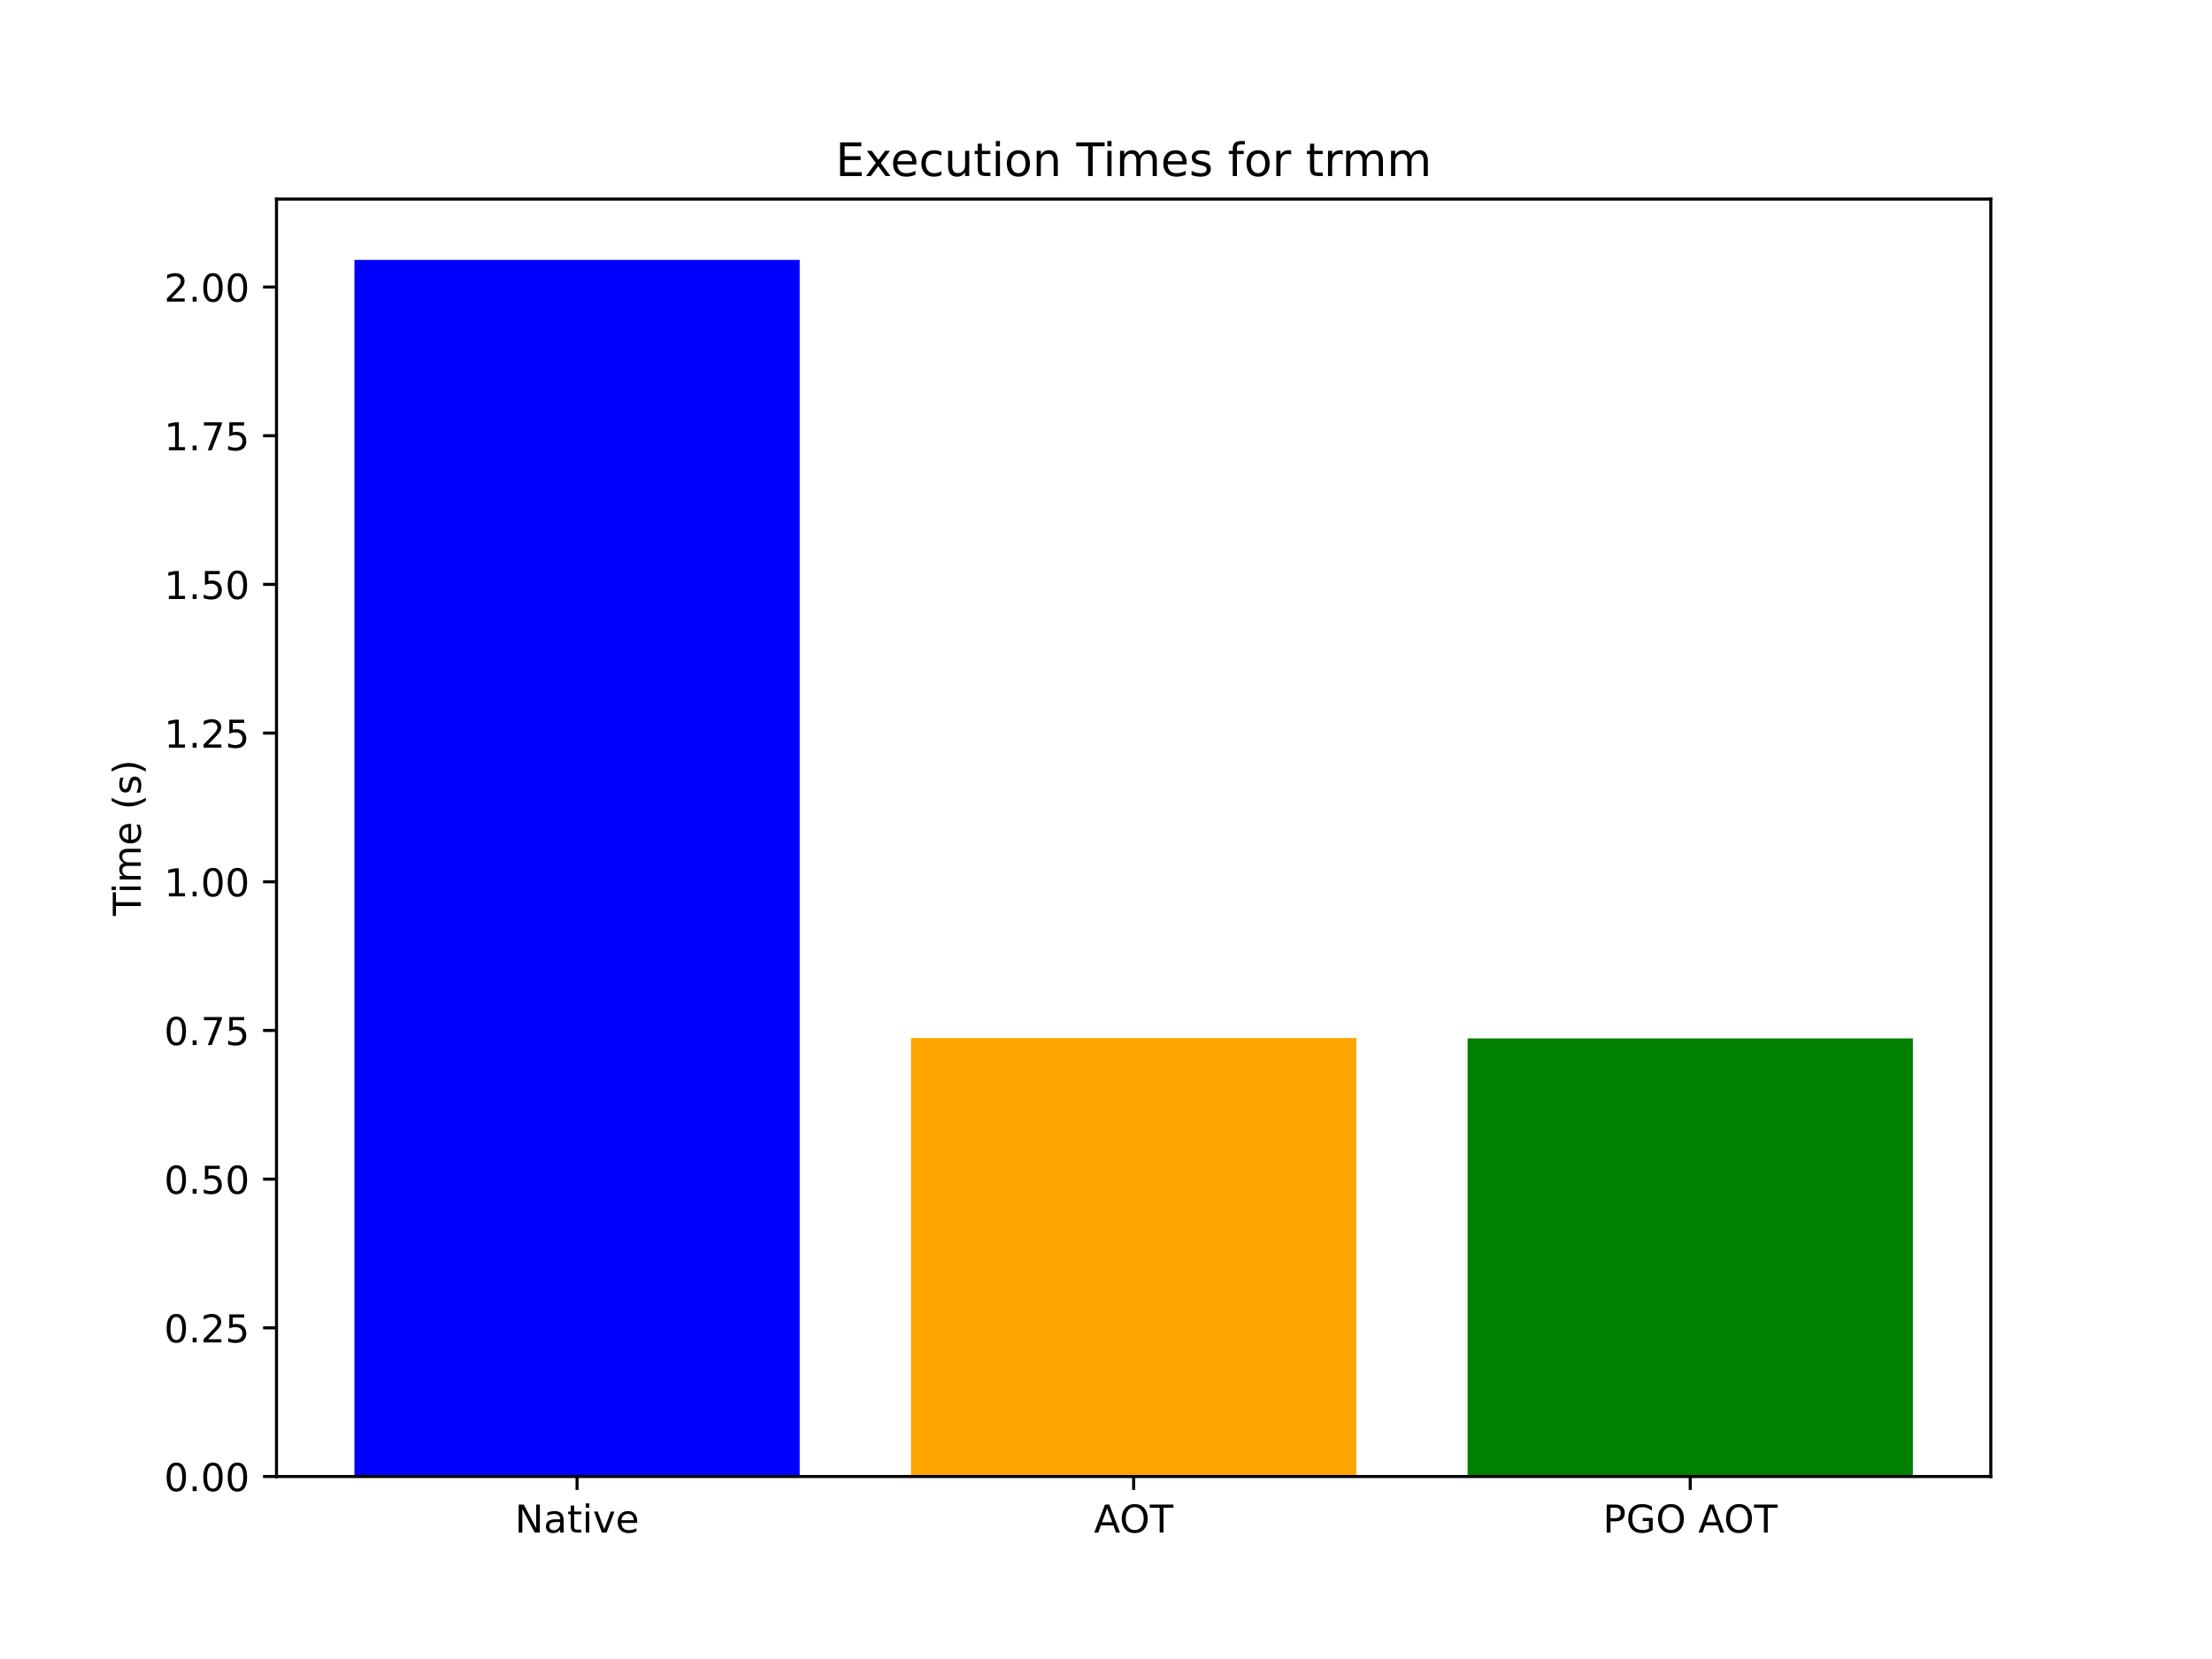
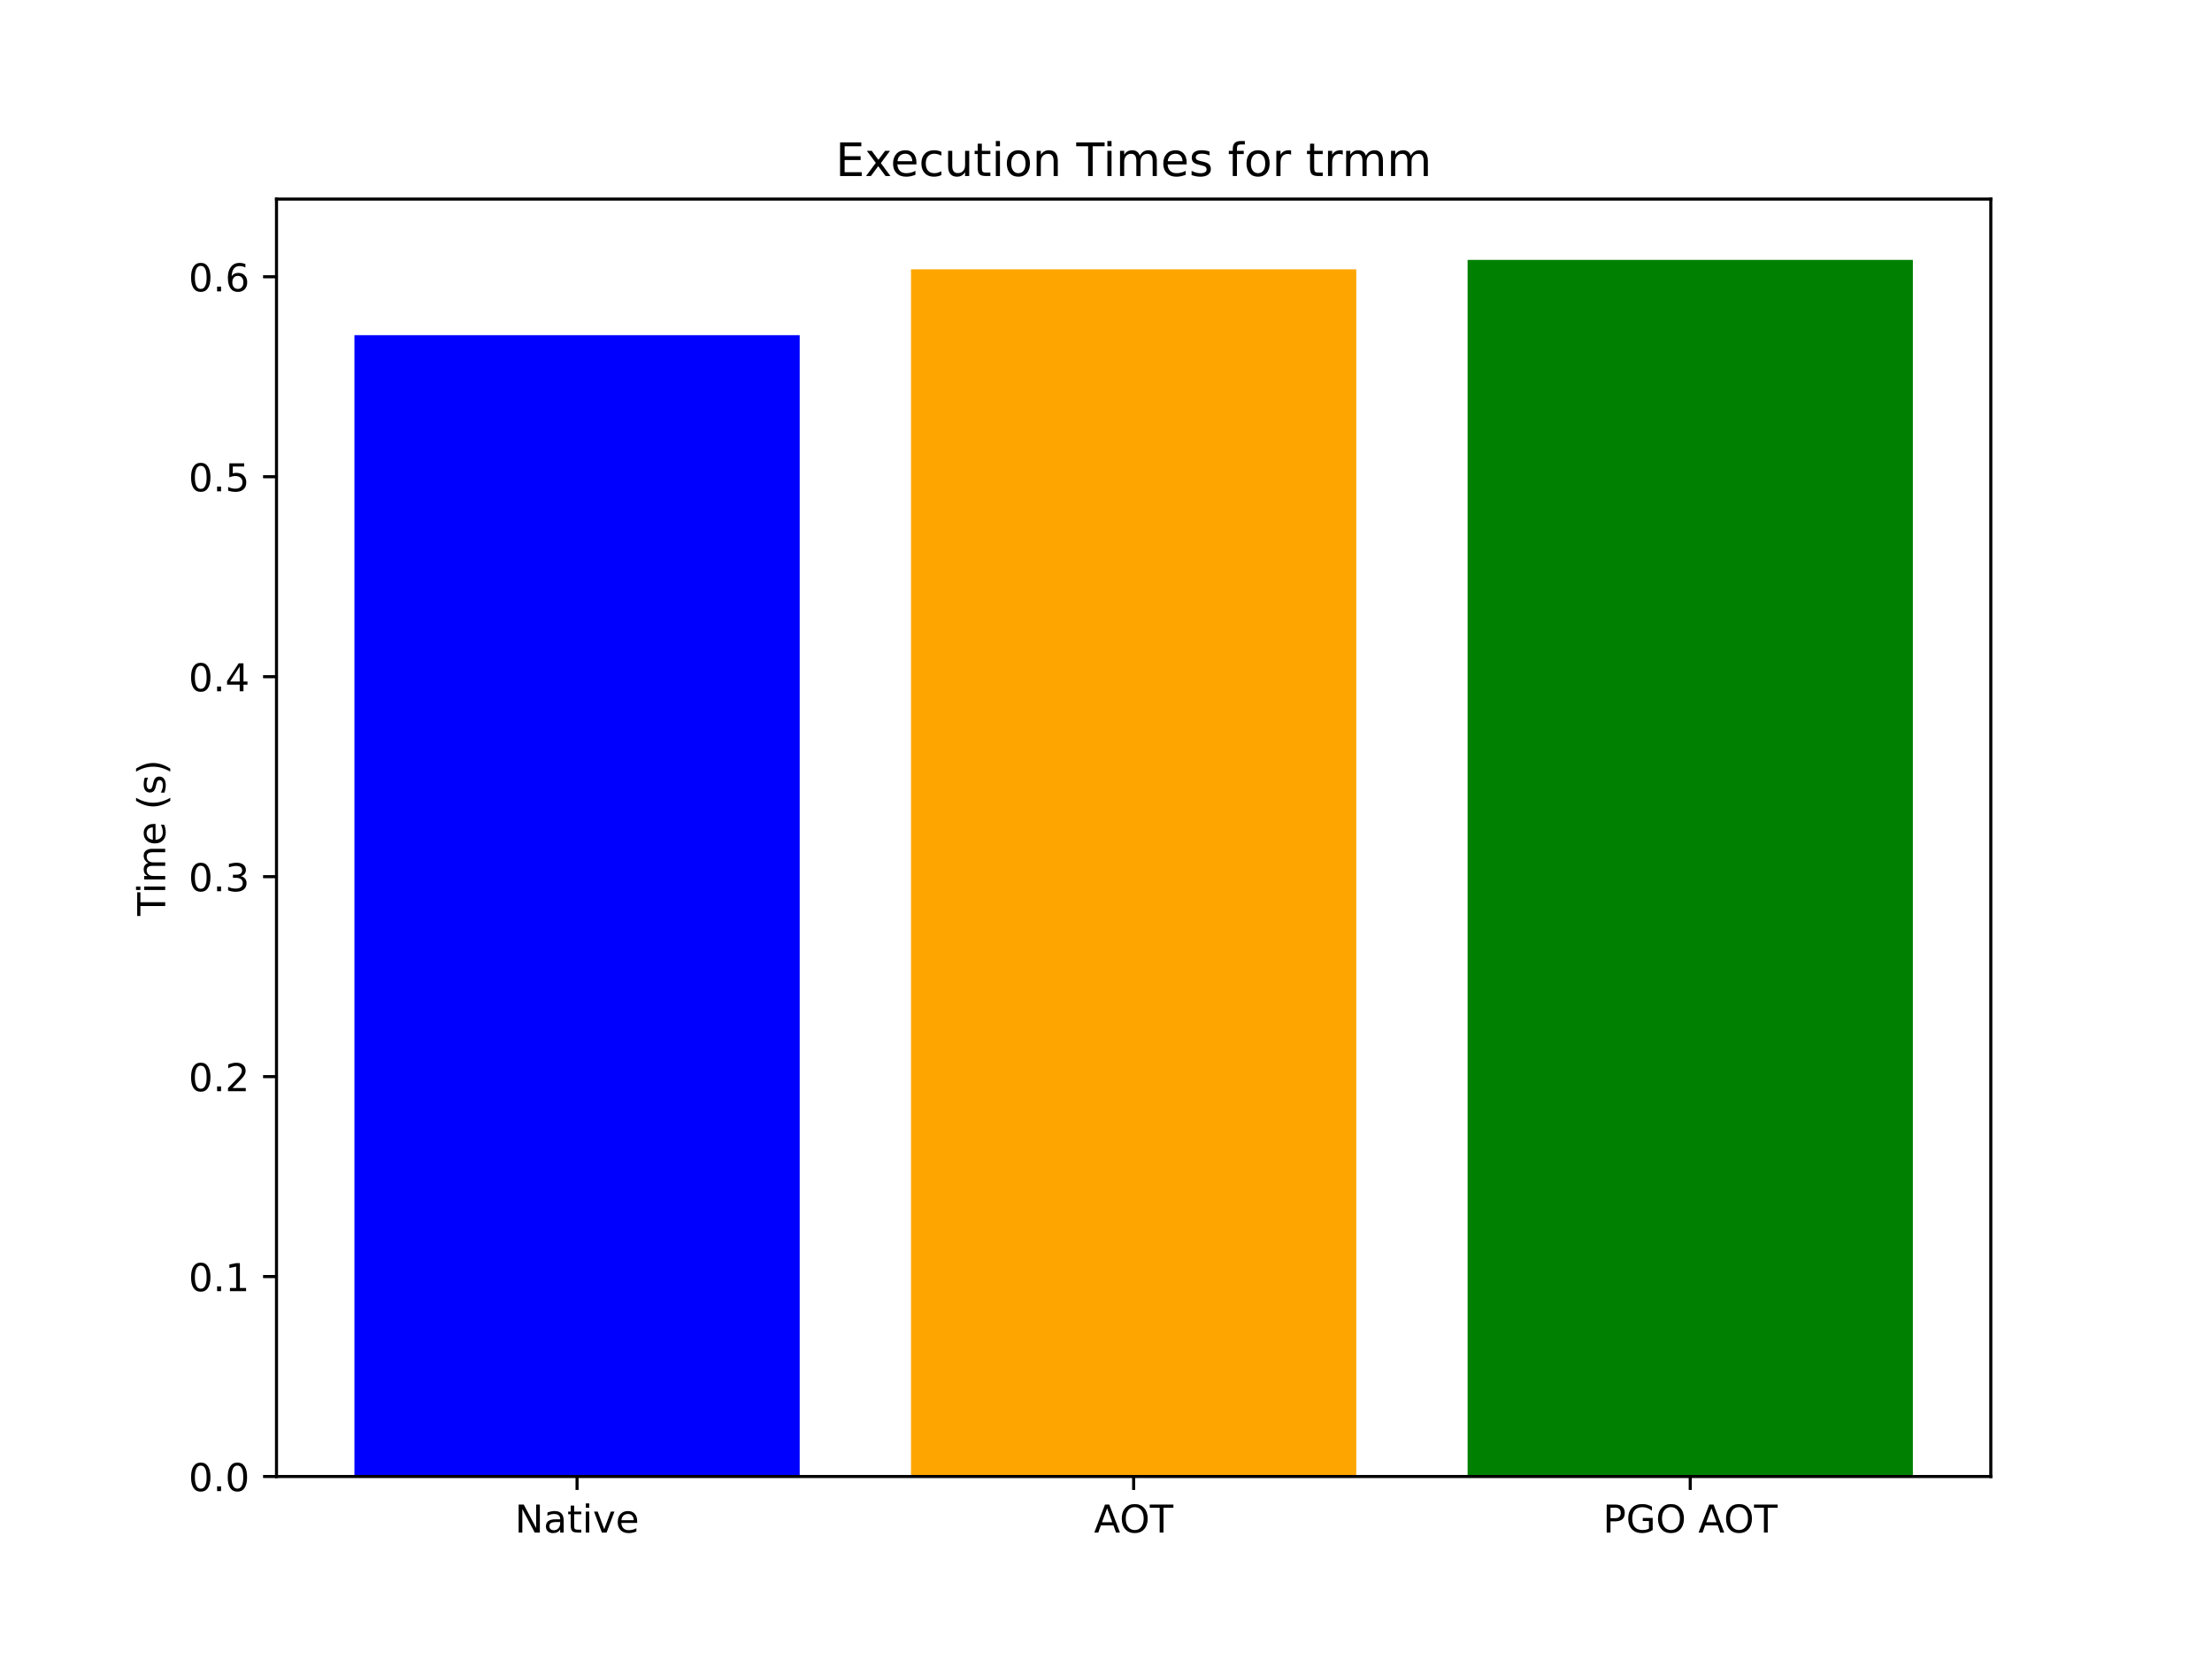
<svg xmlns="http://www.w3.org/2000/svg" xmlns:xlink="http://www.w3.org/1999/xlink" width="576pt" height="432pt" viewBox="0 0 576 432" version="1.1">
  <defs>
    <style type="text/css">*{stroke-linejoin: round; stroke-linecap: butt}</style>
  </defs>
  <g id="figure_1">
    <g id="patch_1">
      <path d="M 0 432  L 576 432  L 576 0  L 0 0  z " style="fill: #ffffff" />
    </g>
    <g id="axes_1">
      <g id="patch_2">
        <path d="M 72 384.48  L 518.4 384.48  L 518.4 51.84  L 72 51.84  z " style="fill: #ffffff" />
      </g>
      <g id="patch_3">
-         <path d="M 92.291 384.48  L 208.239 384.48  L 208.239 67.68  L 92.291 67.68  z " clip-path="url(#p5d832d1f42)" style="fill: #0000ff" />
+         <path d="M 92.291 384.48  L 208.239 384.48  L 208.239 87.279  L 92.291 87.279  z " clip-path="url(#pdda9bfa768)" style="fill: #0000ff" />
      </g>
      <g id="patch_4">
-         <path d="M 237.226 384.48  L 353.174 384.48  L 353.174 270.286  L 237.226 270.286  z " clip-path="url(#p5d832d1f42)" style="fill: #ffa500" />
+         <path d="M 237.226 384.48  L 353.174 384.48  L 353.174 70.133  L 237.226 70.133  z " clip-path="url(#pdda9bfa768)" style="fill: #ffa500" />
      </g>
      <g id="patch_5">
-         <path d="M 382.161 384.48  L 498.109 384.48  L 498.109 270.391  L 382.161 270.391  z " clip-path="url(#p5d832d1f42)" style="fill: #008000" />
+         <path d="M 382.161 384.48  L 498.109 384.48  L 498.109 67.68  L 382.161 67.68  z " clip-path="url(#pdda9bfa768)" style="fill: #008000" />
      </g>
      <g id="matplotlib.axis_1">
        <g id="xtick_1">
          <g id="line2d_1">
            <defs>
-               <path id="m840c19cdd6" d="M 0 0  L 0 3.5  " style="stroke: #000000; stroke-width: 0.8" />
+               <path id="m9cbae40ffd" d="M 0 0  L 0 3.5  " style="stroke: #000000; stroke-width: 0.8" />
            </defs>
            <g>
-               <use xlink:href="#m840c19cdd6" x="150.265" y="384.48" style="stroke: #000000; stroke-width: 0.8" />
+               <use xlink:href="#m9cbae40ffd" x="150.265" y="384.48" style="stroke: #000000; stroke-width: 0.8" />
            </g>
          </g>
          <g id="text_1">
            <g transform="translate(134.0751 399.0784) scale(0.1 -0.1)">
              <defs>
                <path id="DejaVuSans-4e" d="M 628 4666  L 1478 4666  L 3547 763  L 3547 4666  L 4159 4666  L 4159 0  L 3309 0  L 1241 3903  L 1241 0  L 628 0  L 628 4666  z " transform="scale(0.015625)" />
                <path id="DejaVuSans-61" d="M 2194 1759  Q 1497 1759 1228 1600  Q 959 1441 959 1056  Q 959 750 1161 570  Q 1363 391 1709 391  Q 2188 391 2477 730  Q 2766 1069 2766 1631  L 2766 1759  L 2194 1759  z M 3341 1997  L 3341 0  L 2766 0  L 2766 531  Q 2569 213 2275 61  Q 1981 -91 1556 -91  Q 1019 -91 701 211  Q 384 513 384 1019  Q 384 1609 779 1909  Q 1175 2209 1959 2209  L 2766 2209  L 2766 2266  Q 2766 2663 2505 2880  Q 2244 3097 1772 3097  Q 1472 3097 1187 3025  Q 903 2953 641 2809  L 641 3341  Q 956 3463 1253 3523  Q 1550 3584 1831 3584  Q 2591 3584 2966 3190  Q 3341 2797 3341 1997  z " transform="scale(0.015625)" />
                <path id="DejaVuSans-74" d="M 1172 4494  L 1172 3500  L 2356 3500  L 2356 3053  L 1172 3053  L 1172 1153  Q 1172 725 1289 603  Q 1406 481 1766 481  L 2356 481  L 2356 0  L 1766 0  Q 1100 0 847 248  Q 594 497 594 1153  L 594 3053  L 172 3053  L 172 3500  L 594 3500  L 594 4494  L 1172 4494  z " transform="scale(0.015625)" />
                <path id="DejaVuSans-69" d="M 603 3500  L 1178 3500  L 1178 0  L 603 0  L 603 3500  z M 603 4863  L 1178 4863  L 1178 4134  L 603 4134  L 603 4863  z " transform="scale(0.015625)" />
                <path id="DejaVuSans-76" d="M 191 3500  L 800 3500  L 1894 563  L 2988 3500  L 3597 3500  L 2284 0  L 1503 0  L 191 3500  z " transform="scale(0.015625)" />
                <path id="DejaVuSans-65" d="M 3597 1894  L 3597 1613  L 953 1613  Q 991 1019 1311 708  Q 1631 397 2203 397  Q 2534 397 2845 478  Q 3156 559 3463 722  L 3463 178  Q 3153 47 2828 -22  Q 2503 -91 2169 -91  Q 1331 -91 842 396  Q 353 884 353 1716  Q 353 2575 817 3079  Q 1281 3584 2069 3584  Q 2775 3584 3186 3129  Q 3597 2675 3597 1894  z M 3022 2063  Q 3016 2534 2758 2815  Q 2500 3097 2075 3097  Q 1594 3097 1305 2825  Q 1016 2553 972 2059  L 3022 2063  z " transform="scale(0.015625)" />
              </defs>
              <use xlink:href="#DejaVuSans-4e" />
              <use xlink:href="#DejaVuSans-61" transform="translate(74.80469 0)" />
              <use xlink:href="#DejaVuSans-74" transform="translate(136.084 0)" />
              <use xlink:href="#DejaVuSans-69" transform="translate(175.293 0)" />
              <use xlink:href="#DejaVuSans-76" transform="translate(203.0762 0)" />
              <use xlink:href="#DejaVuSans-65" transform="translate(262.2559 0)" />
            </g>
          </g>
        </g>
        <g id="xtick_2">
          <g id="line2d_2">
            <g>
-               <use xlink:href="#m840c19cdd6" x="295.2" y="384.48" style="stroke: #000000; stroke-width: 0.8" />
+               <use xlink:href="#m9cbae40ffd" x="295.2" y="384.48" style="stroke: #000000; stroke-width: 0.8" />
            </g>
          </g>
          <g id="text_2">
            <g transform="translate(284.8773 399.0784) scale(0.1 -0.1)">
              <defs>
                <path id="DejaVuSans-41" d="M 2188 4044  L 1331 1722  L 3047 1722  L 2188 4044  z M 1831 4666  L 2547 4666  L 4325 0  L 3669 0  L 3244 1197  L 1141 1197  L 716 0  L 50 0  L 1831 4666  z " transform="scale(0.015625)" />
                <path id="DejaVuSans-4f" d="M 2522 4238  Q 1834 4238 1429 3725  Q 1025 3213 1025 2328  Q 1025 1447 1429 934  Q 1834 422 2522 422  Q 3209 422 3611 934  Q 4013 1447 4013 2328  Q 4013 3213 3611 3725  Q 3209 4238 2522 4238  z M 2522 4750  Q 3503 4750 4090 4092  Q 4678 3434 4678 2328  Q 4678 1225 4090 567  Q 3503 -91 2522 -91  Q 1538 -91 948 565  Q 359 1222 359 2328  Q 359 3434 948 4092  Q 1538 4750 2522 4750  z " transform="scale(0.015625)" />
                <path id="DejaVuSans-54" d="M -19 4666  L 3928 4666  L 3928 4134  L 2272 4134  L 2272 0  L 1638 0  L 1638 4134  L -19 4134  L -19 4666  z " transform="scale(0.015625)" />
              </defs>
              <use xlink:href="#DejaVuSans-41" />
              <use xlink:href="#DejaVuSans-4f" transform="translate(66.6582 0)" />
              <use xlink:href="#DejaVuSans-54" transform="translate(145.3691 0)" />
            </g>
          </g>
        </g>
        <g id="xtick_3">
          <g id="line2d_3">
            <g>
-               <use xlink:href="#m840c19cdd6" x="440.135" y="384.48" style="stroke: #000000; stroke-width: 0.8" />
+               <use xlink:href="#m9cbae40ffd" x="440.135" y="384.48" style="stroke: #000000; stroke-width: 0.8" />
            </g>
          </g>
          <g id="text_3">
            <g transform="translate(417.3983 399.0784) scale(0.1 -0.1)">
              <defs>
                <path id="DejaVuSans-50" d="M 1259 4147  L 1259 2394  L 2053 2394  Q 2494 2394 2734 2622  Q 2975 2850 2975 3272  Q 2975 3691 2734 3919  Q 2494 4147 2053 4147  L 1259 4147  z M 628 4666  L 2053 4666  Q 2838 4666 3239 4311  Q 3641 3956 3641 3272  Q 3641 2581 3239 2228  Q 2838 1875 2053 1875  L 1259 1875  L 1259 0  L 628 0  L 628 4666  z " transform="scale(0.015625)" />
                <path id="DejaVuSans-47" d="M 3809 666  L 3809 1919  L 2778 1919  L 2778 2438  L 4434 2438  L 4434 434  Q 4069 175 3628 42  Q 3188 -91 2688 -91  Q 1594 -91 976 548  Q 359 1188 359 2328  Q 359 3472 976 4111  Q 1594 4750 2688 4750  Q 3144 4750 3555 4637  Q 3966 4525 4313 4306  L 4313 3634  Q 3963 3931 3569 4081  Q 3175 4231 2741 4231  Q 1884 4231 1454 3753  Q 1025 3275 1025 2328  Q 1025 1384 1454 906  Q 1884 428 2741 428  Q 3075 428 3337 486  Q 3600 544 3809 666  z " transform="scale(0.015625)" />
                <path id="DejaVuSans-20" transform="scale(0.015625)" />
              </defs>
              <use xlink:href="#DejaVuSans-50" />
              <use xlink:href="#DejaVuSans-47" transform="translate(60.30273 0)" />
              <use xlink:href="#DejaVuSans-4f" transform="translate(137.793 0)" />
              <use xlink:href="#DejaVuSans-20" transform="translate(216.5039 0)" />
              <use xlink:href="#DejaVuSans-41" transform="translate(248.291 0)" />
              <use xlink:href="#DejaVuSans-4f" transform="translate(314.9492 0)" />
              <use xlink:href="#DejaVuSans-54" transform="translate(393.6602 0)" />
            </g>
          </g>
        </g>
      </g>
      <g id="matplotlib.axis_2">
        <g id="ytick_1">
          <g id="line2d_4">
            <defs>
-               <path id="mc191c90ffe" d="M 0 0  L -3.5 0  " style="stroke: #000000; stroke-width: 0.8" />
+               <path id="m3b30cbd202" d="M 0 0  L -3.5 0  " style="stroke: #000000; stroke-width: 0.8" />
            </defs>
            <g>
-               <use xlink:href="#mc191c90ffe" x="72" y="384.48" style="stroke: #000000; stroke-width: 0.8" />
+               <use xlink:href="#m3b30cbd202" x="72" y="384.48" style="stroke: #000000; stroke-width: 0.8" />
            </g>
          </g>
          <g id="text_4">
-             <g transform="translate(42.73438 388.2792) scale(0.1 -0.1)">
+             <g transform="translate(49.09687 388.2792) scale(0.1 -0.1)">
              <defs>
                <path id="DejaVuSans-30" d="M 2034 4250  Q 1547 4250 1301 3770  Q 1056 3291 1056 2328  Q 1056 1369 1301 889  Q 1547 409 2034 409  Q 2525 409 2770 889  Q 3016 1369 3016 2328  Q 3016 3291 2770 3770  Q 2525 4250 2034 4250  z M 2034 4750  Q 2819 4750 3233 4129  Q 3647 3509 3647 2328  Q 3647 1150 3233 529  Q 2819 -91 2034 -91  Q 1250 -91 836 529  Q 422 1150 422 2328  Q 422 3509 836 4129  Q 1250 4750 2034 4750  z " transform="scale(0.015625)" />
                <path id="DejaVuSans-2e" d="M 684 794  L 1344 794  L 1344 0  L 684 0  L 684 794  z " transform="scale(0.015625)" />
              </defs>
              <use xlink:href="#DejaVuSans-30" />
              <use xlink:href="#DejaVuSans-2e" transform="translate(63.62305 0)" />
              <use xlink:href="#DejaVuSans-30" transform="translate(95.41016 0)" />
-               <use xlink:href="#DejaVuSans-30" transform="translate(159.0332 0)" />
            </g>
          </g>
        </g>
        <g id="ytick_2">
          <g id="line2d_5">
            <g>
-               <use xlink:href="#mc191c90ffe" x="72" y="345.763" style="stroke: #000000; stroke-width: 0.8" />
+               <use xlink:href="#m3b30cbd202" x="72" y="332.413" style="stroke: #000000; stroke-width: 0.8" />
            </g>
          </g>
          <g id="text_5">
-             <g transform="translate(42.73438 349.5621) scale(0.1 -0.1)">
-               <defs>
-                 <path id="DejaVuSans-32" d="M 1228 531  L 3431 531  L 3431 0  L 469 0  L 469 531  Q 828 903 1448 1529  Q 2069 2156 2228 2338  Q 2531 2678 2651 2914  Q 2772 3150 2772 3378  Q 2772 3750 2511 3984  Q 2250 4219 1831 4219  Q 1534 4219 1204 4116  Q 875 4013 500 3803  L 500 4441  Q 881 4594 1212 4672  Q 1544 4750 1819 4750  Q 2544 4750 2975 4387  Q 3406 4025 3406 3419  Q 3406 3131 3298 2873  Q 3191 2616 2906 2266  Q 2828 2175 2409 1742  Q 1991 1309 1228 531  z " transform="scale(0.015625)" />
-                 <path id="DejaVuSans-35" d="M 691 4666  L 3169 4666  L 3169 4134  L 1269 4134  L 1269 2991  Q 1406 3038 1543 3061  Q 1681 3084 1819 3084  Q 2600 3084 3056 2656  Q 3513 2228 3513 1497  Q 3513 744 3044 326  Q 2575 -91 1722 -91  Q 1428 -91 1123 -41  Q 819 9 494 109  L 494 744  Q 775 591 1075 516  Q 1375 441 1709 441  Q 2250 441 2565 725  Q 2881 1009 2881 1497  Q 2881 1984 2565 2268  Q 2250 2553 1709 2553  Q 1456 2553 1204 2497  Q 953 2441 691 2322  L 691 4666  z " transform="scale(0.015625)" />
-               </defs>
-               <use xlink:href="#DejaVuSans-30" />
-               <use xlink:href="#DejaVuSans-2e" transform="translate(63.62305 0)" />
-               <use xlink:href="#DejaVuSans-32" transform="translate(95.41016 0)" />
-               <use xlink:href="#DejaVuSans-35" transform="translate(159.0332 0)" />
+             <g transform="translate(49.09687 336.2118) scale(0.1 -0.1)">
+               <defs>
+                 <path id="DejaVuSans-31" d="M 794 531  L 1825 531  L 1825 4091  L 703 3866  L 703 4441  L 1819 4666  L 2450 4666  L 2450 531  L 3481 531  L 3481 0  L 794 0  L 794 531  z " transform="scale(0.015625)" />
+               </defs>
+               <use xlink:href="#DejaVuSans-30" />
+               <use xlink:href="#DejaVuSans-2e" transform="translate(63.62305 0)" />
+               <use xlink:href="#DejaVuSans-31" transform="translate(95.41016 0)" />
            </g>
          </g>
        </g>
        <g id="ytick_3">
          <g id="line2d_6">
            <g>
-               <use xlink:href="#mc191c90ffe" x="72" y="307.046" style="stroke: #000000; stroke-width: 0.8" />
+               <use xlink:href="#m3b30cbd202" x="72" y="280.345" style="stroke: #000000; stroke-width: 0.8" />
            </g>
          </g>
          <g id="text_6">
-             <g transform="translate(42.73438 310.8449) scale(0.1 -0.1)">
-               <use xlink:href="#DejaVuSans-30" />
-               <use xlink:href="#DejaVuSans-2e" transform="translate(63.62305 0)" />
-               <use xlink:href="#DejaVuSans-35" transform="translate(95.41016 0)" />
-               <use xlink:href="#DejaVuSans-30" transform="translate(159.0332 0)" />
+             <g transform="translate(49.09687 284.1444) scale(0.1 -0.1)">
+               <defs>
+                 <path id="DejaVuSans-32" d="M 1228 531  L 3431 531  L 3431 0  L 469 0  L 469 531  Q 828 903 1448 1529  Q 2069 2156 2228 2338  Q 2531 2678 2651 2914  Q 2772 3150 2772 3378  Q 2772 3750 2511 3984  Q 2250 4219 1831 4219  Q 1534 4219 1204 4116  Q 875 4013 500 3803  L 500 4441  Q 881 4594 1212 4672  Q 1544 4750 1819 4750  Q 2544 4750 2975 4387  Q 3406 4025 3406 3419  Q 3406 3131 3298 2873  Q 3191 2616 2906 2266  Q 2828 2175 2409 1742  Q 1991 1309 1228 531  z " transform="scale(0.015625)" />
+               </defs>
+               <use xlink:href="#DejaVuSans-30" />
+               <use xlink:href="#DejaVuSans-2e" transform="translate(63.62305 0)" />
+               <use xlink:href="#DejaVuSans-32" transform="translate(95.41016 0)" />
            </g>
          </g>
        </g>
        <g id="ytick_4">
          <g id="line2d_7">
            <g>
-               <use xlink:href="#mc191c90ffe" x="72" y="268.329" style="stroke: #000000; stroke-width: 0.8" />
+               <use xlink:href="#m3b30cbd202" x="72" y="228.278" style="stroke: #000000; stroke-width: 0.8" />
            </g>
          </g>
          <g id="text_7">
-             <g transform="translate(42.73438 272.1278) scale(0.1 -0.1)">
-               <defs>
-                 <path id="DejaVuSans-37" d="M 525 4666  L 3525 4666  L 3525 4397  L 1831 0  L 1172 0  L 2766 4134  L 525 4134  L 525 4666  z " transform="scale(0.015625)" />
-               </defs>
-               <use xlink:href="#DejaVuSans-30" />
-               <use xlink:href="#DejaVuSans-2e" transform="translate(63.62305 0)" />
-               <use xlink:href="#DejaVuSans-37" transform="translate(95.41016 0)" />
-               <use xlink:href="#DejaVuSans-35" transform="translate(159.0332 0)" />
+             <g transform="translate(49.09687 232.0771) scale(0.1 -0.1)">
+               <defs>
+                 <path id="DejaVuSans-33" d="M 2597 2516  Q 3050 2419 3304 2112  Q 3559 1806 3559 1356  Q 3559 666 3084 287  Q 2609 -91 1734 -91  Q 1441 -91 1130 -33  Q 819 25 488 141  L 488 750  Q 750 597 1062 519  Q 1375 441 1716 441  Q 2309 441 2620 675  Q 2931 909 2931 1356  Q 2931 1769 2642 2001  Q 2353 2234 1838 2234  L 1294 2234  L 1294 2753  L 1863 2753  Q 2328 2753 2575 2939  Q 2822 3125 2822 3475  Q 2822 3834 2567 4026  Q 2313 4219 1838 4219  Q 1578 4219 1281 4162  Q 984 4106 628 3988  L 628 4550  Q 988 4650 1302 4700  Q 1616 4750 1894 4750  Q 2613 4750 3031 4423  Q 3450 4097 3450 3541  Q 3450 3153 3228 2886  Q 3006 2619 2597 2516  z " transform="scale(0.015625)" />
+               </defs>
+               <use xlink:href="#DejaVuSans-30" />
+               <use xlink:href="#DejaVuSans-2e" transform="translate(63.62305 0)" />
+               <use xlink:href="#DejaVuSans-33" transform="translate(95.41016 0)" />
            </g>
          </g>
        </g>
        <g id="ytick_5">
          <g id="line2d_8">
            <g>
-               <use xlink:href="#mc191c90ffe" x="72" y="229.611" style="stroke: #000000; stroke-width: 0.8" />
+               <use xlink:href="#m3b30cbd202" x="72" y="176.21" style="stroke: #000000; stroke-width: 0.8" />
            </g>
          </g>
          <g id="text_8">
-             <g transform="translate(42.73438 233.4106) scale(0.1 -0.1)">
-               <defs>
-                 <path id="DejaVuSans-31" d="M 794 531  L 1825 531  L 1825 4091  L 703 3866  L 703 4441  L 1819 4666  L 2450 4666  L 2450 531  L 3481 531  L 3481 0  L 794 0  L 794 531  z " transform="scale(0.015625)" />
-               </defs>
-               <use xlink:href="#DejaVuSans-31" />
-               <use xlink:href="#DejaVuSans-2e" transform="translate(63.62305 0)" />
-               <use xlink:href="#DejaVuSans-30" transform="translate(95.41016 0)" />
-               <use xlink:href="#DejaVuSans-30" transform="translate(159.0332 0)" />
+             <g transform="translate(49.09687 180.0097) scale(0.1 -0.1)">
+               <defs>
+                 <path id="DejaVuSans-34" d="M 2419 4116  L 825 1625  L 2419 1625  L 2419 4116  z M 2253 4666  L 3047 4666  L 3047 1625  L 3713 1625  L 3713 1100  L 3047 1100  L 3047 0  L 2419 0  L 2419 1100  L 313 1100  L 313 1709  L 2253 4666  z " transform="scale(0.015625)" />
+               </defs>
+               <use xlink:href="#DejaVuSans-30" />
+               <use xlink:href="#DejaVuSans-2e" transform="translate(63.62305 0)" />
+               <use xlink:href="#DejaVuSans-34" transform="translate(95.41016 0)" />
            </g>
          </g>
        </g>
        <g id="ytick_6">
          <g id="line2d_9">
            <g>
-               <use xlink:href="#mc191c90ffe" x="72" y="190.894" style="stroke: #000000; stroke-width: 0.8" />
+               <use xlink:href="#m3b30cbd202" x="72" y="124.143" style="stroke: #000000; stroke-width: 0.8" />
            </g>
          </g>
          <g id="text_9">
-             <g transform="translate(42.73438 194.6935) scale(0.1 -0.1)">
-               <use xlink:href="#DejaVuSans-31" />
-               <use xlink:href="#DejaVuSans-2e" transform="translate(63.62305 0)" />
-               <use xlink:href="#DejaVuSans-32" transform="translate(95.41016 0)" />
-               <use xlink:href="#DejaVuSans-35" transform="translate(159.0332 0)" />
+             <g transform="translate(49.09687 127.9423) scale(0.1 -0.1)">
+               <defs>
+                 <path id="DejaVuSans-35" d="M 691 4666  L 3169 4666  L 3169 4134  L 1269 4134  L 1269 2991  Q 1406 3038 1543 3061  Q 1681 3084 1819 3084  Q 2600 3084 3056 2656  Q 3513 2228 3513 1497  Q 3513 744 3044 326  Q 2575 -91 1722 -91  Q 1428 -91 1123 -41  Q 819 9 494 109  L 494 744  Q 775 591 1075 516  Q 1375 441 1709 441  Q 2250 441 2565 725  Q 2881 1009 2881 1497  Q 2881 1984 2565 2268  Q 2250 2553 1709 2553  Q 1456 2553 1204 2497  Q 953 2441 691 2322  L 691 4666  z " transform="scale(0.015625)" />
+               </defs>
+               <use xlink:href="#DejaVuSans-30" />
+               <use xlink:href="#DejaVuSans-2e" transform="translate(63.62305 0)" />
+               <use xlink:href="#DejaVuSans-35" transform="translate(95.41016 0)" />
            </g>
          </g>
        </g>
        <g id="ytick_7">
          <g id="line2d_10">
            <g>
-               <use xlink:href="#mc191c90ffe" x="72" y="152.177" style="stroke: #000000; stroke-width: 0.8" />
+               <use xlink:href="#m3b30cbd202" x="72" y="72.076" style="stroke: #000000; stroke-width: 0.8" />
            </g>
          </g>
          <g id="text_10">
-             <g transform="translate(42.73438 155.9763) scale(0.1 -0.1)">
-               <use xlink:href="#DejaVuSans-31" />
-               <use xlink:href="#DejaVuSans-2e" transform="translate(63.62305 0)" />
-               <use xlink:href="#DejaVuSans-35" transform="translate(95.41016 0)" />
-               <use xlink:href="#DejaVuSans-30" transform="translate(159.0332 0)" />
-             </g>
-           </g>
-         </g>
-         <g id="ytick_8">
-           <g id="line2d_11">
-             <g>
-               <use xlink:href="#mc191c90ffe" x="72" y="113.46" style="stroke: #000000; stroke-width: 0.8" />
-             </g>
-           </g>
-           <g id="text_11">
-             <g transform="translate(42.73438 117.2592) scale(0.1 -0.1)">
-               <use xlink:href="#DejaVuSans-31" />
-               <use xlink:href="#DejaVuSans-2e" transform="translate(63.62305 0)" />
-               <use xlink:href="#DejaVuSans-37" transform="translate(95.41016 0)" />
-               <use xlink:href="#DejaVuSans-35" transform="translate(159.0332 0)" />
-             </g>
-           </g>
-         </g>
-         <g id="ytick_9">
-           <g id="line2d_12">
-             <g>
-               <use xlink:href="#mc191c90ffe" x="72" y="74.743" style="stroke: #000000; stroke-width: 0.8" />
-             </g>
-           </g>
-           <g id="text_12">
-             <g transform="translate(42.73438 78.54203) scale(0.1 -0.1)">
-               <use xlink:href="#DejaVuSans-32" />
-               <use xlink:href="#DejaVuSans-2e" transform="translate(63.62305 0)" />
-               <use xlink:href="#DejaVuSans-30" transform="translate(95.41016 0)" />
-               <use xlink:href="#DejaVuSans-30" transform="translate(159.0332 0)" />
-             </g>
-           </g>
-         </g>
-         <g id="text_13">
-           <g transform="translate(36.65469 238.4889) rotate(-90) scale(0.1 -0.1)">
+             <g transform="translate(49.09687 75.87491) scale(0.1 -0.1)">
+               <defs>
+                 <path id="DejaVuSans-36" d="M 2113 2584  Q 1688 2584 1439 2293  Q 1191 2003 1191 1497  Q 1191 994 1439 701  Q 1688 409 2113 409  Q 2538 409 2786 701  Q 3034 994 3034 1497  Q 3034 2003 2786 2293  Q 2538 2584 2113 2584  z M 3366 4563  L 3366 3988  Q 3128 4100 2886 4159  Q 2644 4219 2406 4219  Q 1781 4219 1451 3797  Q 1122 3375 1075 2522  Q 1259 2794 1537 2939  Q 1816 3084 2150 3084  Q 2853 3084 3261 2657  Q 3669 2231 3669 1497  Q 3669 778 3244 343  Q 2819 -91 2113 -91  Q 1303 -91 875 529  Q 447 1150 447 2328  Q 447 3434 972 4092  Q 1497 4750 2381 4750  Q 2619 4750 2861 4703  Q 3103 4656 3366 4563  z " transform="scale(0.015625)" />
+               </defs>
+               <use xlink:href="#DejaVuSans-30" />
+               <use xlink:href="#DejaVuSans-2e" transform="translate(63.62305 0)" />
+               <use xlink:href="#DejaVuSans-36" transform="translate(95.41016 0)" />
+             </g>
+           </g>
+         </g>
+         <g id="text_11">
+           <g transform="translate(43.01719 238.4889) rotate(-90) scale(0.1 -0.1)">
            <defs>
              <path id="DejaVuSans-6d" d="M 3328 2828  Q 3544 3216 3844 3400  Q 4144 3584 4550 3584  Q 5097 3584 5394 3201  Q 5691 2819 5691 2113  L 5691 0  L 5113 0  L 5113 2094  Q 5113 2597 4934 2840  Q 4756 3084 4391 3084  Q 3944 3084 3684 2787  Q 3425 2491 3425 1978  L 3425 0  L 2847 0  L 2847 2094  Q 2847 2600 2669 2842  Q 2491 3084 2119 3084  Q 1678 3084 1418 2786  Q 1159 2488 1159 1978  L 1159 0  L 581 0  L 581 3500  L 1159 3500  L 1159 2956  Q 1356 3278 1631 3431  Q 1906 3584 2284 3584  Q 2666 3584 2933 3390  Q 3200 3197 3328 2828  z " transform="scale(0.015625)" />
              <path id="DejaVuSans-28" d="M 1984 4856  Q 1566 4138 1362 3434  Q 1159 2731 1159 2009  Q 1159 1288 1364 580  Q 1569 -128 1984 -844  L 1484 -844  Q 1016 -109 783 600  Q 550 1309 550 2009  Q 550 2706 781 3412  Q 1013 4119 1484 4856  L 1984 4856  z " transform="scale(0.015625)" />
              <path id="DejaVuSans-73" d="M 2834 3397  L 2834 2853  Q 2591 2978 2328 3040  Q 2066 3103 1784 3103  Q 1356 3103 1142 2972  Q 928 2841 928 2578  Q 928 2378 1081 2264  Q 1234 2150 1697 2047  L 1894 2003  Q 2506 1872 2764 1633  Q 3022 1394 3022 966  Q 3022 478 2636 193  Q 2250 -91 1575 -91  Q 1294 -91 989 -36  Q 684 19 347 128  L 347 722  Q 666 556 975 473  Q 1284 391 1588 391  Q 1994 391 2212 530  Q 2431 669 2431 922  Q 2431 1156 2273 1281  Q 2116 1406 1581 1522  L 1381 1569  Q 847 1681 609 1914  Q 372 2147 372 2553  Q 372 3047 722 3315  Q 1072 3584 1716 3584  Q 2034 3584 2315 3537  Q 2597 3491 2834 3397  z " transform="scale(0.015625)" />
              <path id="DejaVuSans-29" d="M 513 4856  L 1013 4856  Q 1481 4119 1714 3412  Q 1947 2706 1947 2009  Q 1947 1309 1714 600  Q 1481 -109 1013 -844  L 513 -844  Q 928 -128 1133 580  Q 1338 1288 1338 2009  Q 1338 2731 1133 3434  Q 928 4138 513 4856  z " transform="scale(0.015625)" />
            </defs>
            <use xlink:href="#DejaVuSans-54" />
            <use xlink:href="#DejaVuSans-69" transform="translate(57.95898 0)" />
            <use xlink:href="#DejaVuSans-6d" transform="translate(85.74219 0)" />
            <use xlink:href="#DejaVuSans-65" transform="translate(183.1543 0)" />
            <use xlink:href="#DejaVuSans-20" transform="translate(244.6777 0)" />
            <use xlink:href="#DejaVuSans-28" transform="translate(276.4648 0)" />
            <use xlink:href="#DejaVuSans-73" transform="translate(315.4785 0)" />
            <use xlink:href="#DejaVuSans-29" transform="translate(367.5781 0)" />
          </g>
        </g>
      </g>
      <g id="patch_6">
        <path d="M 72 384.48  L 72 51.84  " style="fill: none; stroke: #000000; stroke-width: 0.8; stroke-linejoin: miter; stroke-linecap: square" />
      </g>
      <g id="patch_7">
        <path d="M 518.4 384.48  L 518.4 51.84  " style="fill: none; stroke: #000000; stroke-width: 0.8; stroke-linejoin: miter; stroke-linecap: square" />
      </g>
      <g id="patch_8">
        <path d="M 72 384.48  L 518.4 384.48  " style="fill: none; stroke: #000000; stroke-width: 0.8; stroke-linejoin: miter; stroke-linecap: square" />
      </g>
      <g id="patch_9">
        <path d="M 72 51.84  L 518.4 51.84  " style="fill: none; stroke: #000000; stroke-width: 0.8; stroke-linejoin: miter; stroke-linecap: square" />
      </g>
-       <g id="text_14">
+       <g id="text_12">
        <g transform="translate(217.5797 45.84) scale(0.12 -0.12)">
          <defs>
            <path id="DejaVuSans-45" d="M 628 4666  L 3578 4666  L 3578 4134  L 1259 4134  L 1259 2753  L 3481 2753  L 3481 2222  L 1259 2222  L 1259 531  L 3634 531  L 3634 0  L 628 0  L 628 4666  z " transform="scale(0.015625)" />
            <path id="DejaVuSans-78" d="M 3513 3500  L 2247 1797  L 3578 0  L 2900 0  L 1881 1375  L 863 0  L 184 0  L 1544 1831  L 300 3500  L 978 3500  L 1906 2253  L 2834 3500  L 3513 3500  z " transform="scale(0.015625)" />
            <path id="DejaVuSans-63" d="M 3122 3366  L 3122 2828  Q 2878 2963 2633 3030  Q 2388 3097 2138 3097  Q 1578 3097 1268 2742  Q 959 2388 959 1747  Q 959 1106 1268 751  Q 1578 397 2138 397  Q 2388 397 2633 464  Q 2878 531 3122 666  L 3122 134  Q 2881 22 2623 -34  Q 2366 -91 2075 -91  Q 1284 -91 818 406  Q 353 903 353 1747  Q 353 2603 823 3093  Q 1294 3584 2113 3584  Q 2378 3584 2631 3529  Q 2884 3475 3122 3366  z " transform="scale(0.015625)" />
            <path id="DejaVuSans-75" d="M 544 1381  L 544 3500  L 1119 3500  L 1119 1403  Q 1119 906 1312 657  Q 1506 409 1894 409  Q 2359 409 2629 706  Q 2900 1003 2900 1516  L 2900 3500  L 3475 3500  L 3475 0  L 2900 0  L 2900 538  Q 2691 219 2414 64  Q 2138 -91 1772 -91  Q 1169 -91 856 284  Q 544 659 544 1381  z M 1991 3584  L 1991 3584  z " transform="scale(0.015625)" />
            <path id="DejaVuSans-6f" d="M 1959 3097  Q 1497 3097 1228 2736  Q 959 2375 959 1747  Q 959 1119 1226 758  Q 1494 397 1959 397  Q 2419 397 2687 759  Q 2956 1122 2956 1747  Q 2956 2369 2687 2733  Q 2419 3097 1959 3097  z M 1959 3584  Q 2709 3584 3137 3096  Q 3566 2609 3566 1747  Q 3566 888 3137 398  Q 2709 -91 1959 -91  Q 1206 -91 779 398  Q 353 888 353 1747  Q 353 2609 779 3096  Q 1206 3584 1959 3584  z " transform="scale(0.015625)" />
            <path id="DejaVuSans-6e" d="M 3513 2113  L 3513 0  L 2938 0  L 2938 2094  Q 2938 2591 2744 2837  Q 2550 3084 2163 3084  Q 1697 3084 1428 2787  Q 1159 2491 1159 1978  L 1159 0  L 581 0  L 581 3500  L 1159 3500  L 1159 2956  Q 1366 3272 1645 3428  Q 1925 3584 2291 3584  Q 2894 3584 3203 3211  Q 3513 2838 3513 2113  z " transform="scale(0.015625)" />
            <path id="DejaVuSans-66" d="M 2375 4863  L 2375 4384  L 1825 4384  Q 1516 4384 1395 4259  Q 1275 4134 1275 3809  L 1275 3500  L 2222 3500  L 2222 3053  L 1275 3053  L 1275 0  L 697 0  L 697 3053  L 147 3053  L 147 3500  L 697 3500  L 697 3744  Q 697 4328 969 4595  Q 1241 4863 1831 4863  L 2375 4863  z " transform="scale(0.015625)" />
            <path id="DejaVuSans-72" d="M 2631 2963  Q 2534 3019 2420 3045  Q 2306 3072 2169 3072  Q 1681 3072 1420 2755  Q 1159 2438 1159 1844  L 1159 0  L 581 0  L 581 3500  L 1159 3500  L 1159 2956  Q 1341 3275 1631 3429  Q 1922 3584 2338 3584  Q 2397 3584 2469 3576  Q 2541 3569 2628 3553  L 2631 2963  z " transform="scale(0.015625)" />
          </defs>
          <use xlink:href="#DejaVuSans-45" />
          <use xlink:href="#DejaVuSans-78" transform="translate(63.18359 0)" />
          <use xlink:href="#DejaVuSans-65" transform="translate(119.2383 0)" />
          <use xlink:href="#DejaVuSans-63" transform="translate(180.7617 0)" />
          <use xlink:href="#DejaVuSans-75" transform="translate(235.7422 0)" />
          <use xlink:href="#DejaVuSans-74" transform="translate(299.1211 0)" />
          <use xlink:href="#DejaVuSans-69" transform="translate(338.3301 0)" />
          <use xlink:href="#DejaVuSans-6f" transform="translate(366.1133 0)" />
          <use xlink:href="#DejaVuSans-6e" transform="translate(427.2949 0)" />
          <use xlink:href="#DejaVuSans-20" transform="translate(490.6738 0)" />
          <use xlink:href="#DejaVuSans-54" transform="translate(522.4609 0)" />
          <use xlink:href="#DejaVuSans-69" transform="translate(580.4199 0)" />
          <use xlink:href="#DejaVuSans-6d" transform="translate(608.2031 0)" />
          <use xlink:href="#DejaVuSans-65" transform="translate(705.6152 0)" />
          <use xlink:href="#DejaVuSans-73" transform="translate(767.1387 0)" />
          <use xlink:href="#DejaVuSans-20" transform="translate(819.2383 0)" />
          <use xlink:href="#DejaVuSans-66" transform="translate(851.0254 0)" />
          <use xlink:href="#DejaVuSans-6f" transform="translate(886.2305 0)" />
          <use xlink:href="#DejaVuSans-72" transform="translate(947.4121 0)" />
          <use xlink:href="#DejaVuSans-20" transform="translate(988.5254 0)" />
          <use xlink:href="#DejaVuSans-74" transform="translate(1020.312 0)" />
          <use xlink:href="#DejaVuSans-72" transform="translate(1059.521 0)" />
          <use xlink:href="#DejaVuSans-6d" transform="translate(1098.885 0)" />
          <use xlink:href="#DejaVuSans-6d" transform="translate(1196.297 0)" />
        </g>
      </g>
    </g>
  </g>
  <defs>
-     <clipPath id="p5d832d1f42">
+     <clipPath id="pdda9bfa768">
      <rect x="72" y="51.84" width="446.4" height="332.64" />
    </clipPath>
  </defs>
</svg>
